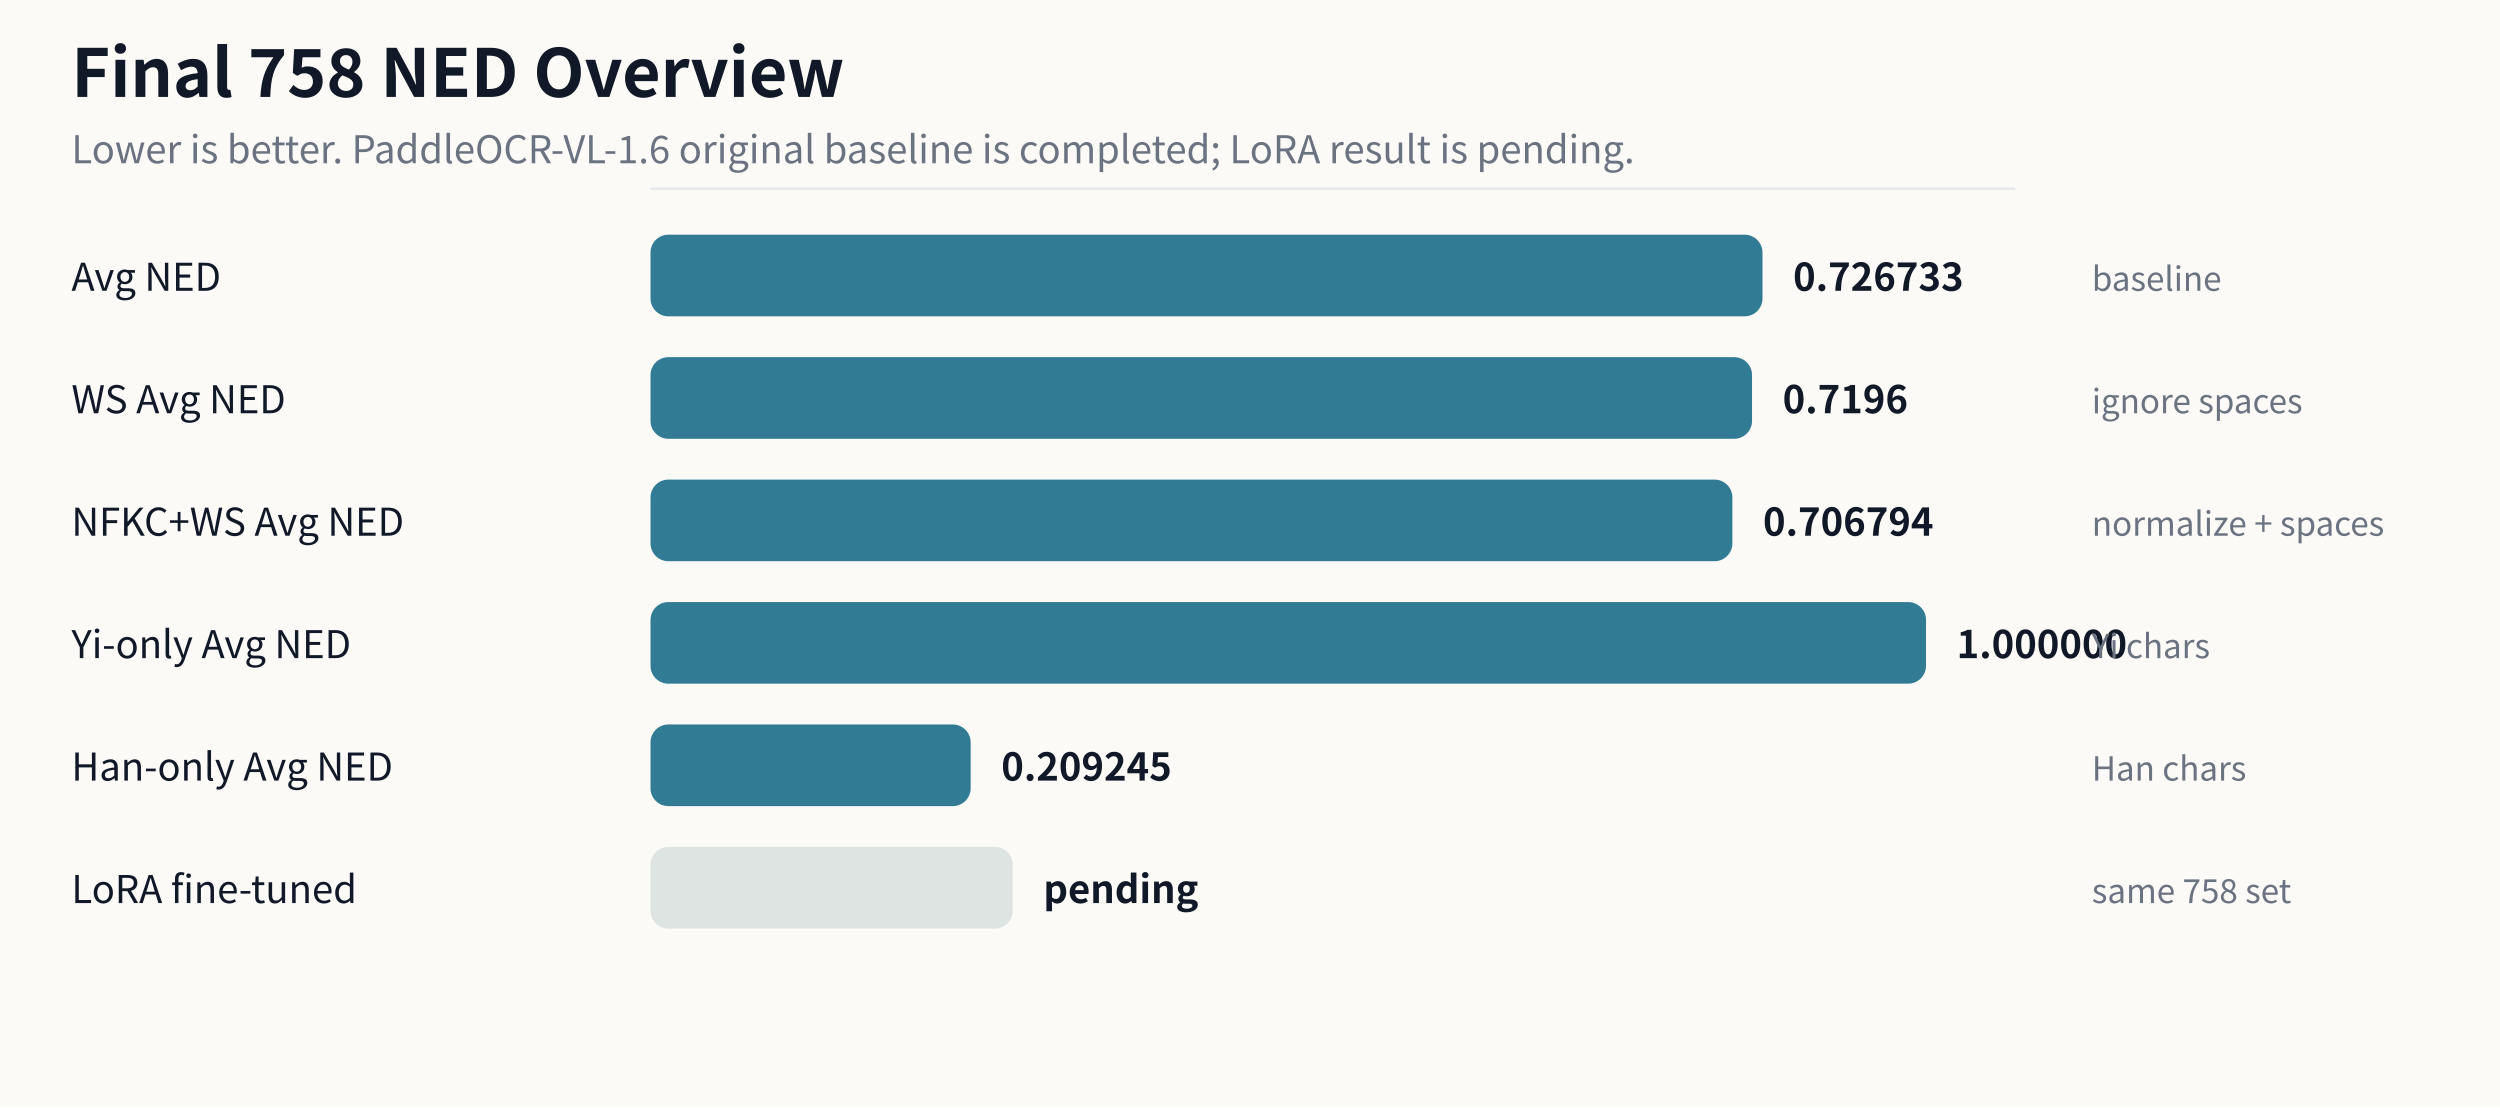
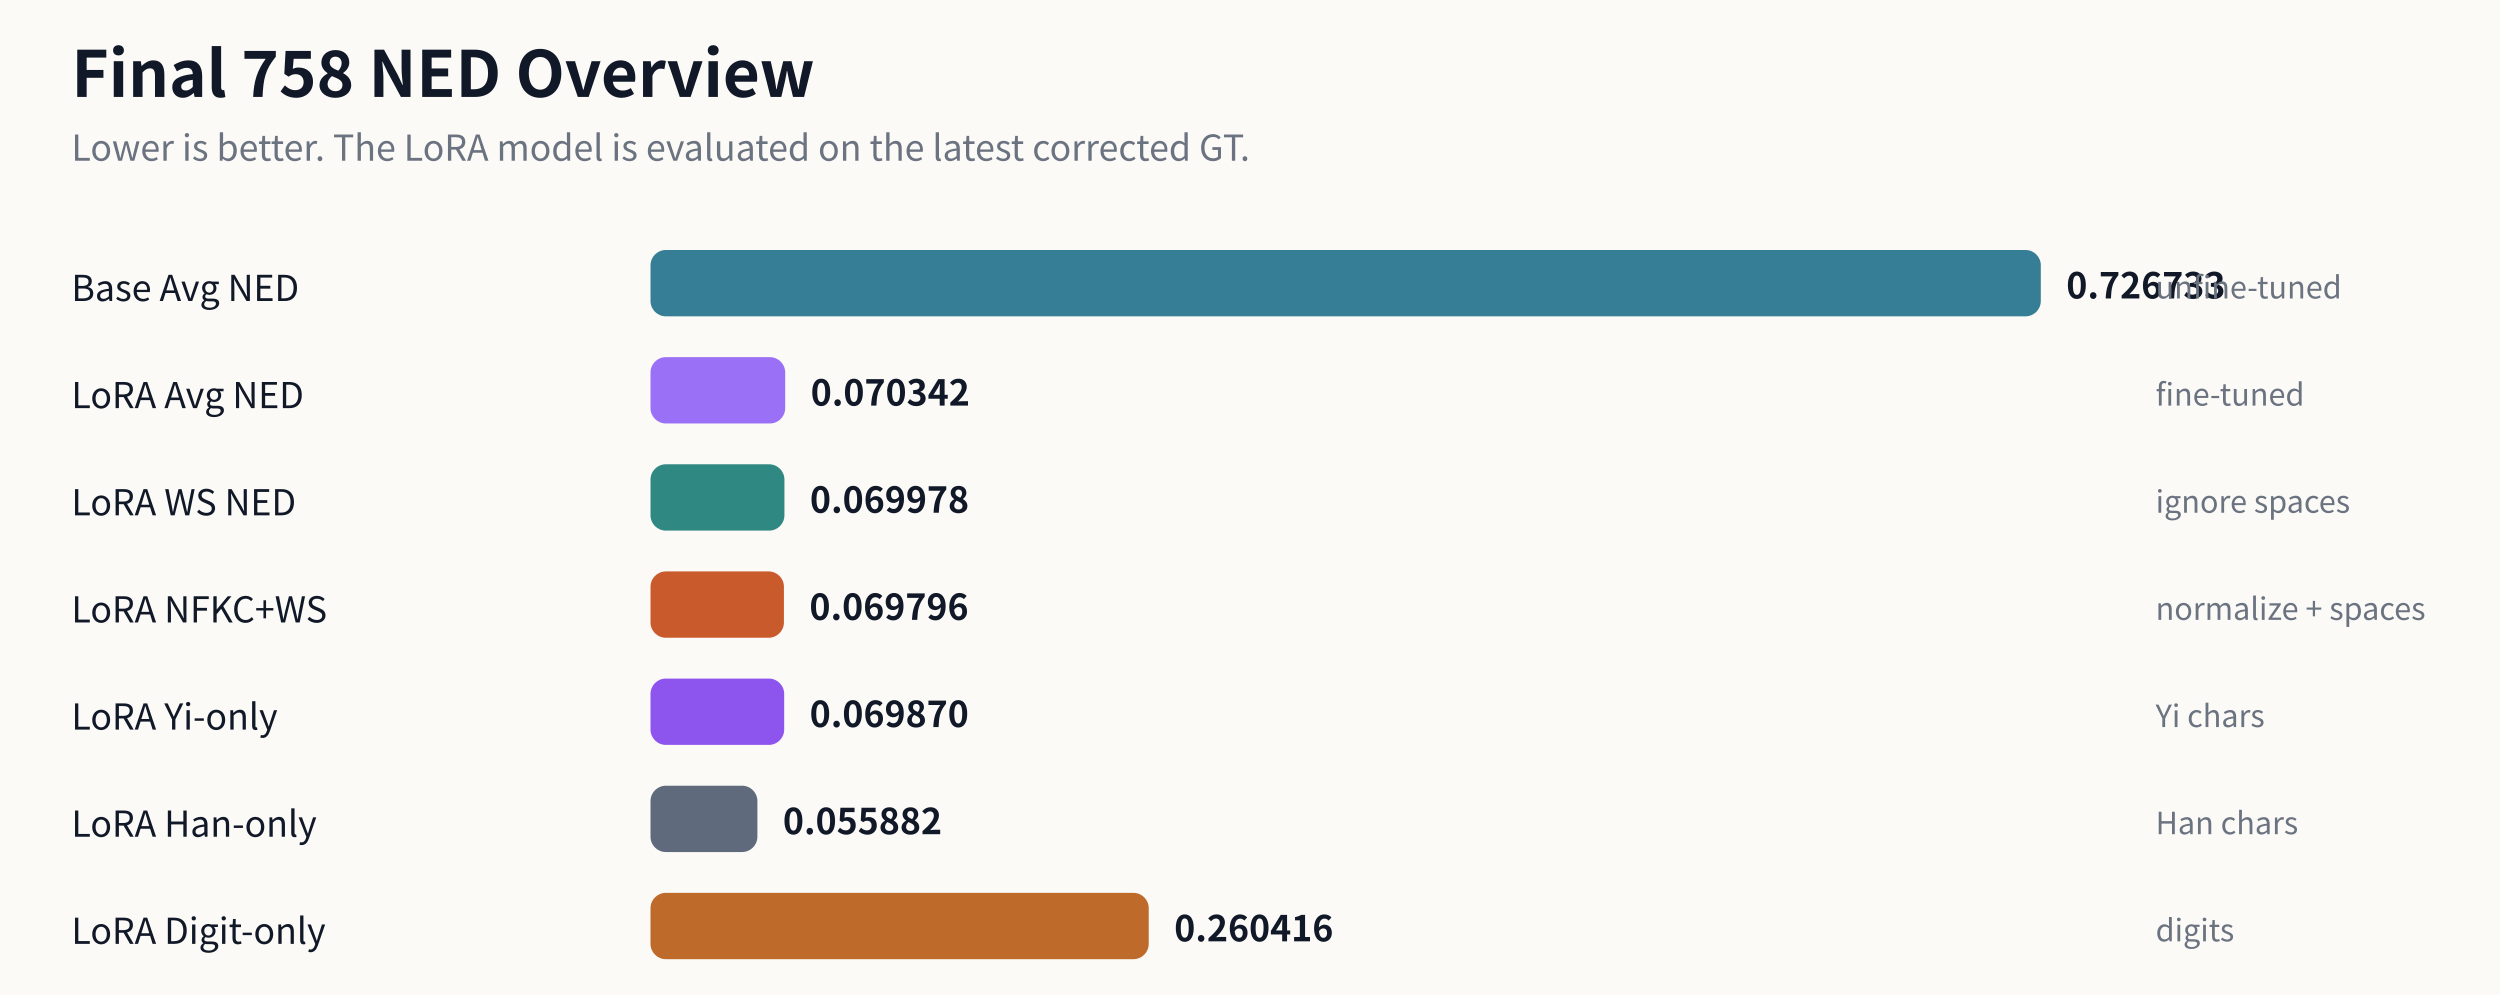
- <svg xmlns="http://www.w3.org/2000/svg" width="980" height="434" viewBox="0 0 980 434" role="img" aria-labelledby="title desc">
+ <svg xmlns="http://www.w3.org/2000/svg" width="980" height="390" viewBox="0 0 980 390" role="img">
  <rect width="100%" height="100%" fill="#fbfaf7" />
-   <style>text{font-family:-apple-system,BlinkMacSystemFont,"Segoe UI","Noto Sans CJK SC","PingFang SC",Arial,sans-serif}.title{font-size:26px;font-weight:700;fill:#111827}.sub{font-size:15px;fill:#6b7280}.label{font-size:15px;fill:#111827}.value{font-size:15px;font-weight:650;fill:#111827}.axis{stroke:#e5e7eb;stroke-width:1}.note{font-size:13px;fill:#6b7280}.base{fill:#176b87}.wait{fill:#d9e1de}</style>
+   <style>text{font-family:-apple-system,BlinkMacSystemFont,"Segoe UI","Noto Sans CJK SC","PingFang SC",Arial,sans-serif}.title{font-size:25px;font-weight:700;fill:#111827}.sub{font-size:14px;fill:#6b7280}.label{font-size:14px;fill:#111827}.value{font-size:14px;font-weight:650;fill:#111827}.note{font-size:12px;fill:#6b7280}</style>
  <text class="title" x="28" y="38">Final 758 NED Overview</text>
-   <text class="sub" x="28" y="64">Lower is better. PaddleOCR-VL-1.6 original baseline is completed; LoRA result is pending.</text>
-   <line class="axis" x1="255" y1="74" x2="790" y2="74" />
-   <text class="label" x="28" y="114">Avg NED</text>
-   <rect class="base" x="255" y="92" width="435.9" height="32" rx="7" opacity="0.88" />
-   <text class="value" x="702.9" y="114">0.726733</text>
-   <text class="note" x="820" y="114">baseline</text>
-   <text class="label" x="28" y="162">WS Avg NED</text>
-   <rect class="base" x="255" y="140" width="431.8" height="32" rx="7" opacity="0.88" />
-   <text class="value" x="698.8" y="162">0.7196</text>
-   <text class="note" x="820" y="162">ignore spaces</text>
-   <text class="label" x="28" y="210">NFKC+WS Avg NED</text>
-   <rect class="base" x="255" y="188" width="424.1" height="32" rx="7" opacity="0.88" />
-   <text class="value" x="691.1" y="210">0.706794</text>
-   <text class="note" x="820" y="210">normalize + spaces</text>
-   <text class="label" x="28" y="258">Yi-only Avg NED</text>
-   <rect class="base" x="255" y="236" width="500" height="32" rx="7" opacity="0.88" />
-   <text class="value" x="767" y="258">1.000000</text>
-   <text class="note" x="820" y="258">Yi chars</text>
-   <text class="label" x="28" y="306">Han-only Avg NED</text>
-   <rect class="base" x="255" y="284" width="125.5" height="32" rx="7" opacity="0.88" />
-   <text class="value" x="392.5" y="306">0.209245</text>
-   <text class="note" x="820" y="306">Han chars</text>
-   <text class="label" x="28" y="354">LoRA fine-tuned</text>
-   <rect class="wait" x="255" y="332" width="142" height="32" rx="7" opacity="0.88" />
-   <text class="value" x="409" y="354">pending</text>
-   <text class="note" x="820" y="354">same 758 set</text>
+   <text class="sub" x="28" y="63">Lower is better. The LoRA model is evaluated on the latest corrected GT.</text>
+   <text class="label" x="28" y="118">Base Avg NED</text>
+   <rect x="255" y="98" width="545.0" height="26" rx="6" fill="#176b87" opacity="0.86" />
+   <text class="value" x="810.0" y="117">0.726733</text>
+   <text class="note" x="845" y="117">unfine-tuned</text>
+   <text class="label" x="28" y="160">LoRA Avg NED</text>
+   <rect x="255" y="140" width="52.8" height="26" rx="6" fill="#8b5cf6" opacity="0.86" />
+   <text class="value" x="317.8" y="159">0.070342</text>
+   <text class="note" x="845" y="159">fine-tuned</text>
+   <text class="label" x="28" y="202">LoRA WS NED</text>
+   <rect x="255" y="182" width="52.5" height="26" rx="6" fill="#0f766e" opacity="0.86" />
+   <text class="value" x="317.5" y="201">0.069978</text>
+   <text class="note" x="845" y="201">ignore spaces</text>
+   <text class="label" x="28" y="244">LoRA NFKC+WS</text>
+   <rect x="255" y="224" width="52.3" height="26" rx="6" fill="#c2410c" opacity="0.86" />
+   <text class="value" x="317.3" y="243">0.069796</text>
+   <text class="note" x="845" y="243">normalize + spaces</text>
+   <text class="label" x="28" y="286">LoRA Yi-only</text>
+   <rect x="255" y="266" width="52.4" height="26" rx="6" fill="#7c3aed" opacity="0.86" />
+   <text class="value" x="317.4" y="285">0.069870</text>
+   <text class="note" x="845" y="285">Yi chars</text>
+   <text class="label" x="28" y="328">LoRA Han-only</text>
+   <rect x="255" y="308" width="41.9" height="26" rx="6" fill="#475569" opacity="0.86" />
+   <text class="value" x="306.9" y="327">0.055882</text>
+   <text class="note" x="845" y="327">Han chars</text>
+   <text class="label" x="28" y="370">LoRA Digit-only</text>
+   <rect x="255" y="350" width="195.3" height="26" rx="6" fill="#b45309" opacity="0.86" />
+   <text class="value" x="460.3" y="369">0.260416</text>
+   <text class="note" x="845" y="369">digits</text>
</svg>
